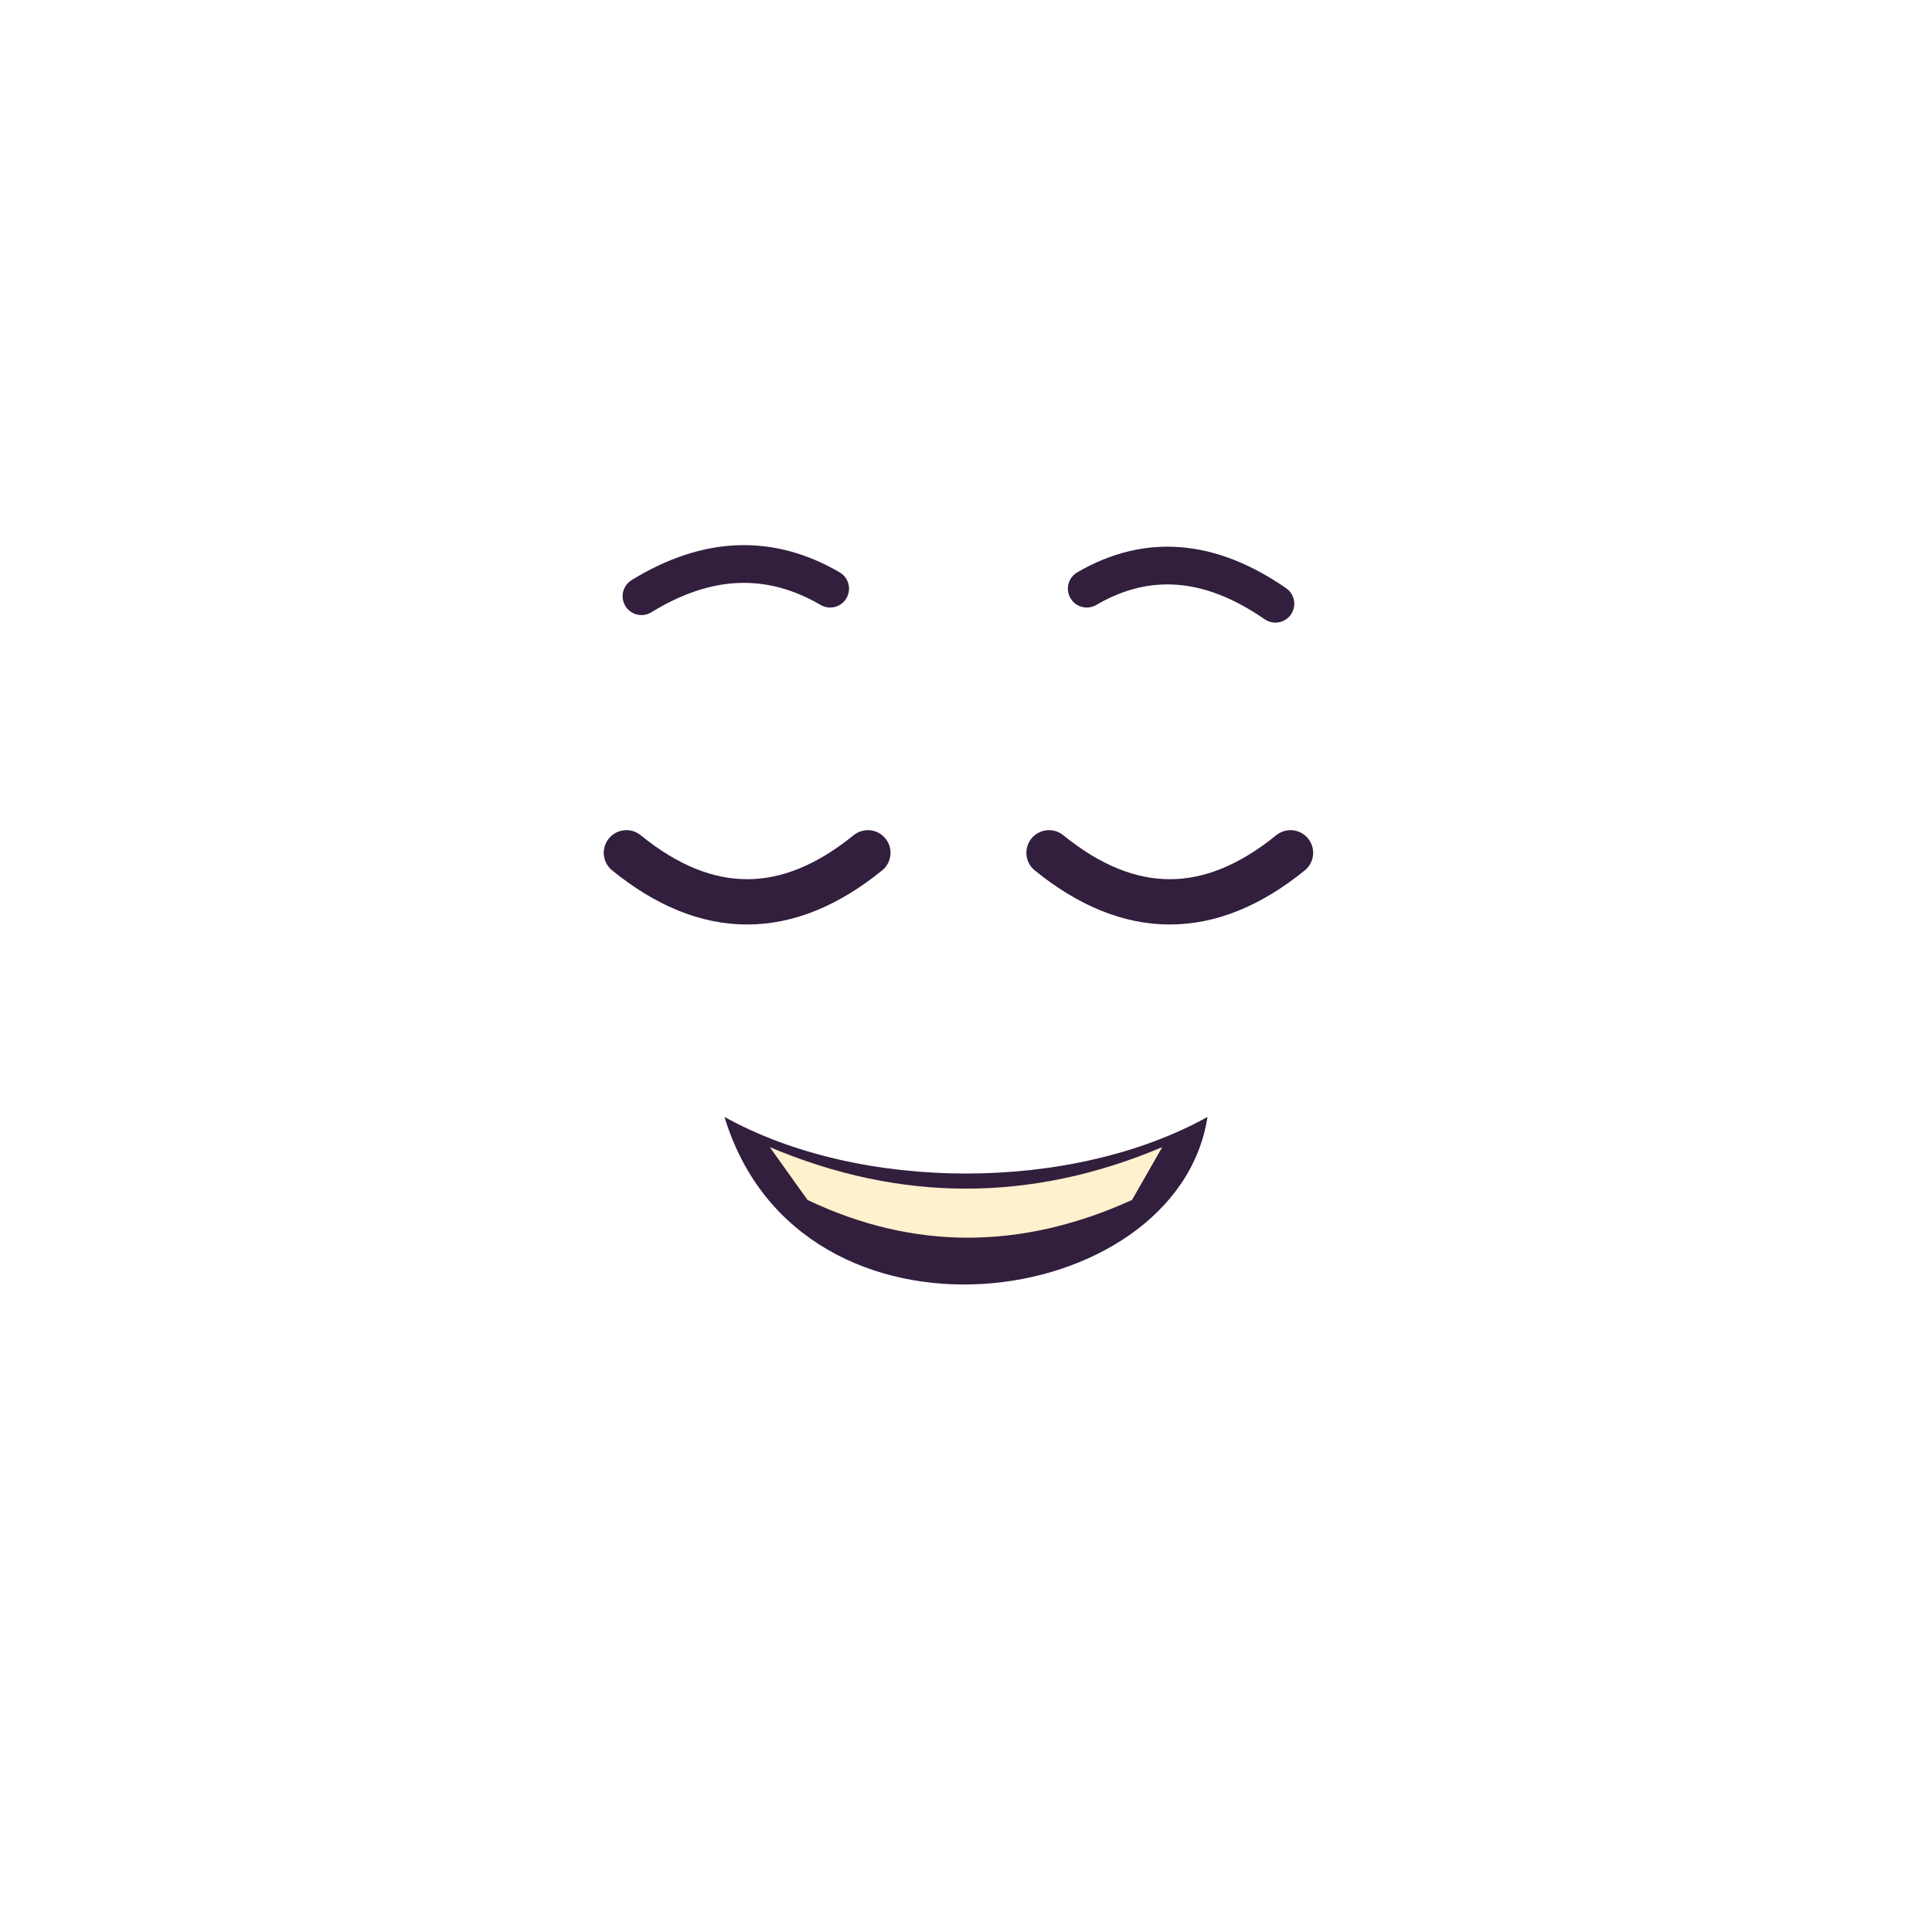
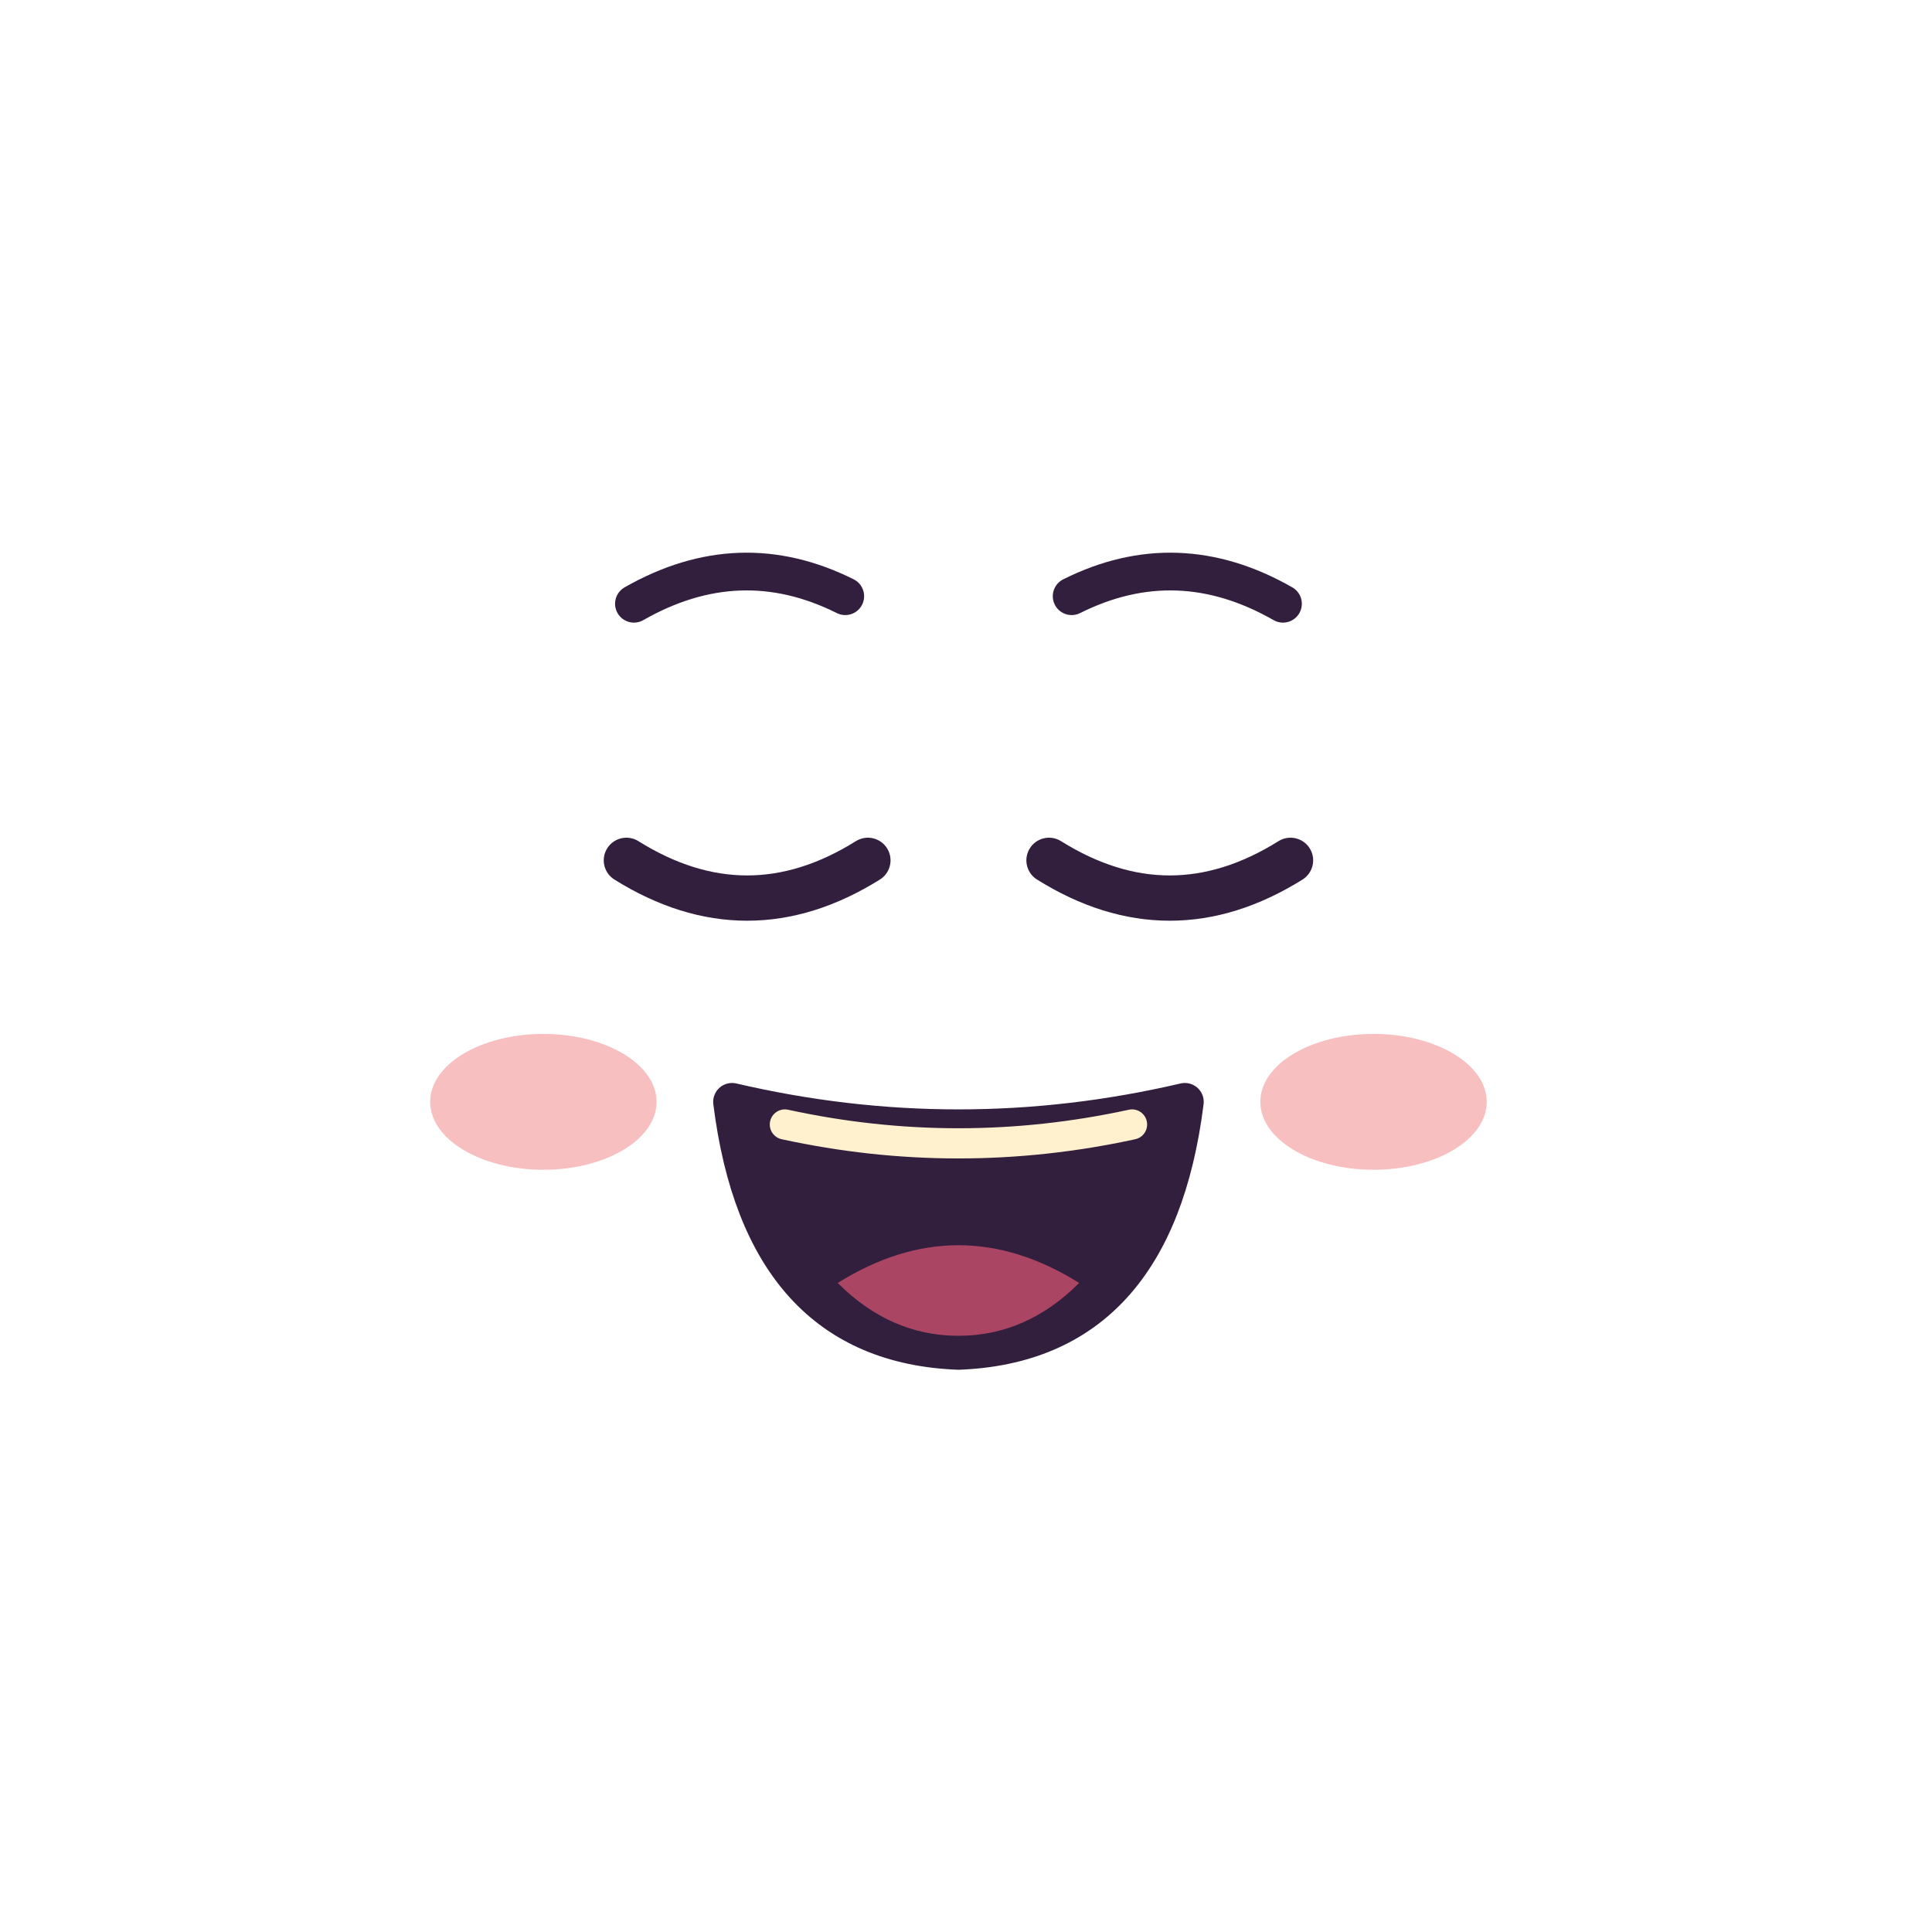
<svg xmlns="http://www.w3.org/2000/svg" width="256" height="256" viewBox="0 0 256 256">
-   <path d="M83 113Q99 126 115 113M139 113Q155 126 171 113" fill="none" stroke="#321e3d" stroke-width="6" stroke-linecap="round" />
-   <path d="M85 79Q98 71 110 78M144 78Q156 71 169 80" fill="none" stroke="#321e3d" stroke-width="5" stroke-linecap="round" />
-   <path d="M96 148C114 158 142 158 160 148C156 174 106 181 96 148Z" fill="#321e3d" />
-   <path d="M102 152Q128 163 154 152L150 159Q128 169 107 159Z" fill="#fff0ce" />
+   <g stroke="#321E3D" stroke-width="8" stroke-linecap="round" stroke-linejoin="round">
+     <ellipse cx="72" cy="146" rx="15" ry="9" fill="#F08A8A" stroke="none" opacity=".55" />
+     <ellipse cx="182" cy="146" rx="15" ry="9" fill="#F08A8A" stroke="none" opacity=".55" />
+     <path d="M 83 114 Q 99 124 115 114" fill="none" stroke-width="6" />
+     <path d="M 139 114 Q 155 124 171 114" fill="none" stroke-width="6" />
+     <path d="M 84 80 Q 98 72 112 79" fill="none" stroke-width="5" />
+     <path d="M 142 79 Q 156 72 170 80" fill="none" stroke-width="5" />
+     <path d="M 97 146 Q 127 153 157 146 Q 153 178 127 179 Q 101 178 97 146 Z" fill="#321E3D" stroke-width="5" />
+     <path d="M 111 170 Q 127 160 143 170 Q 136 177 127 177 Q 118 177 111 170 Z" fill="#AB4564" stroke="none" />
+     <path d="M 104 149 Q 127 154 150 149" fill="none" stroke="#FFF0CE" stroke-width="4" />
+   </g>
</svg>
